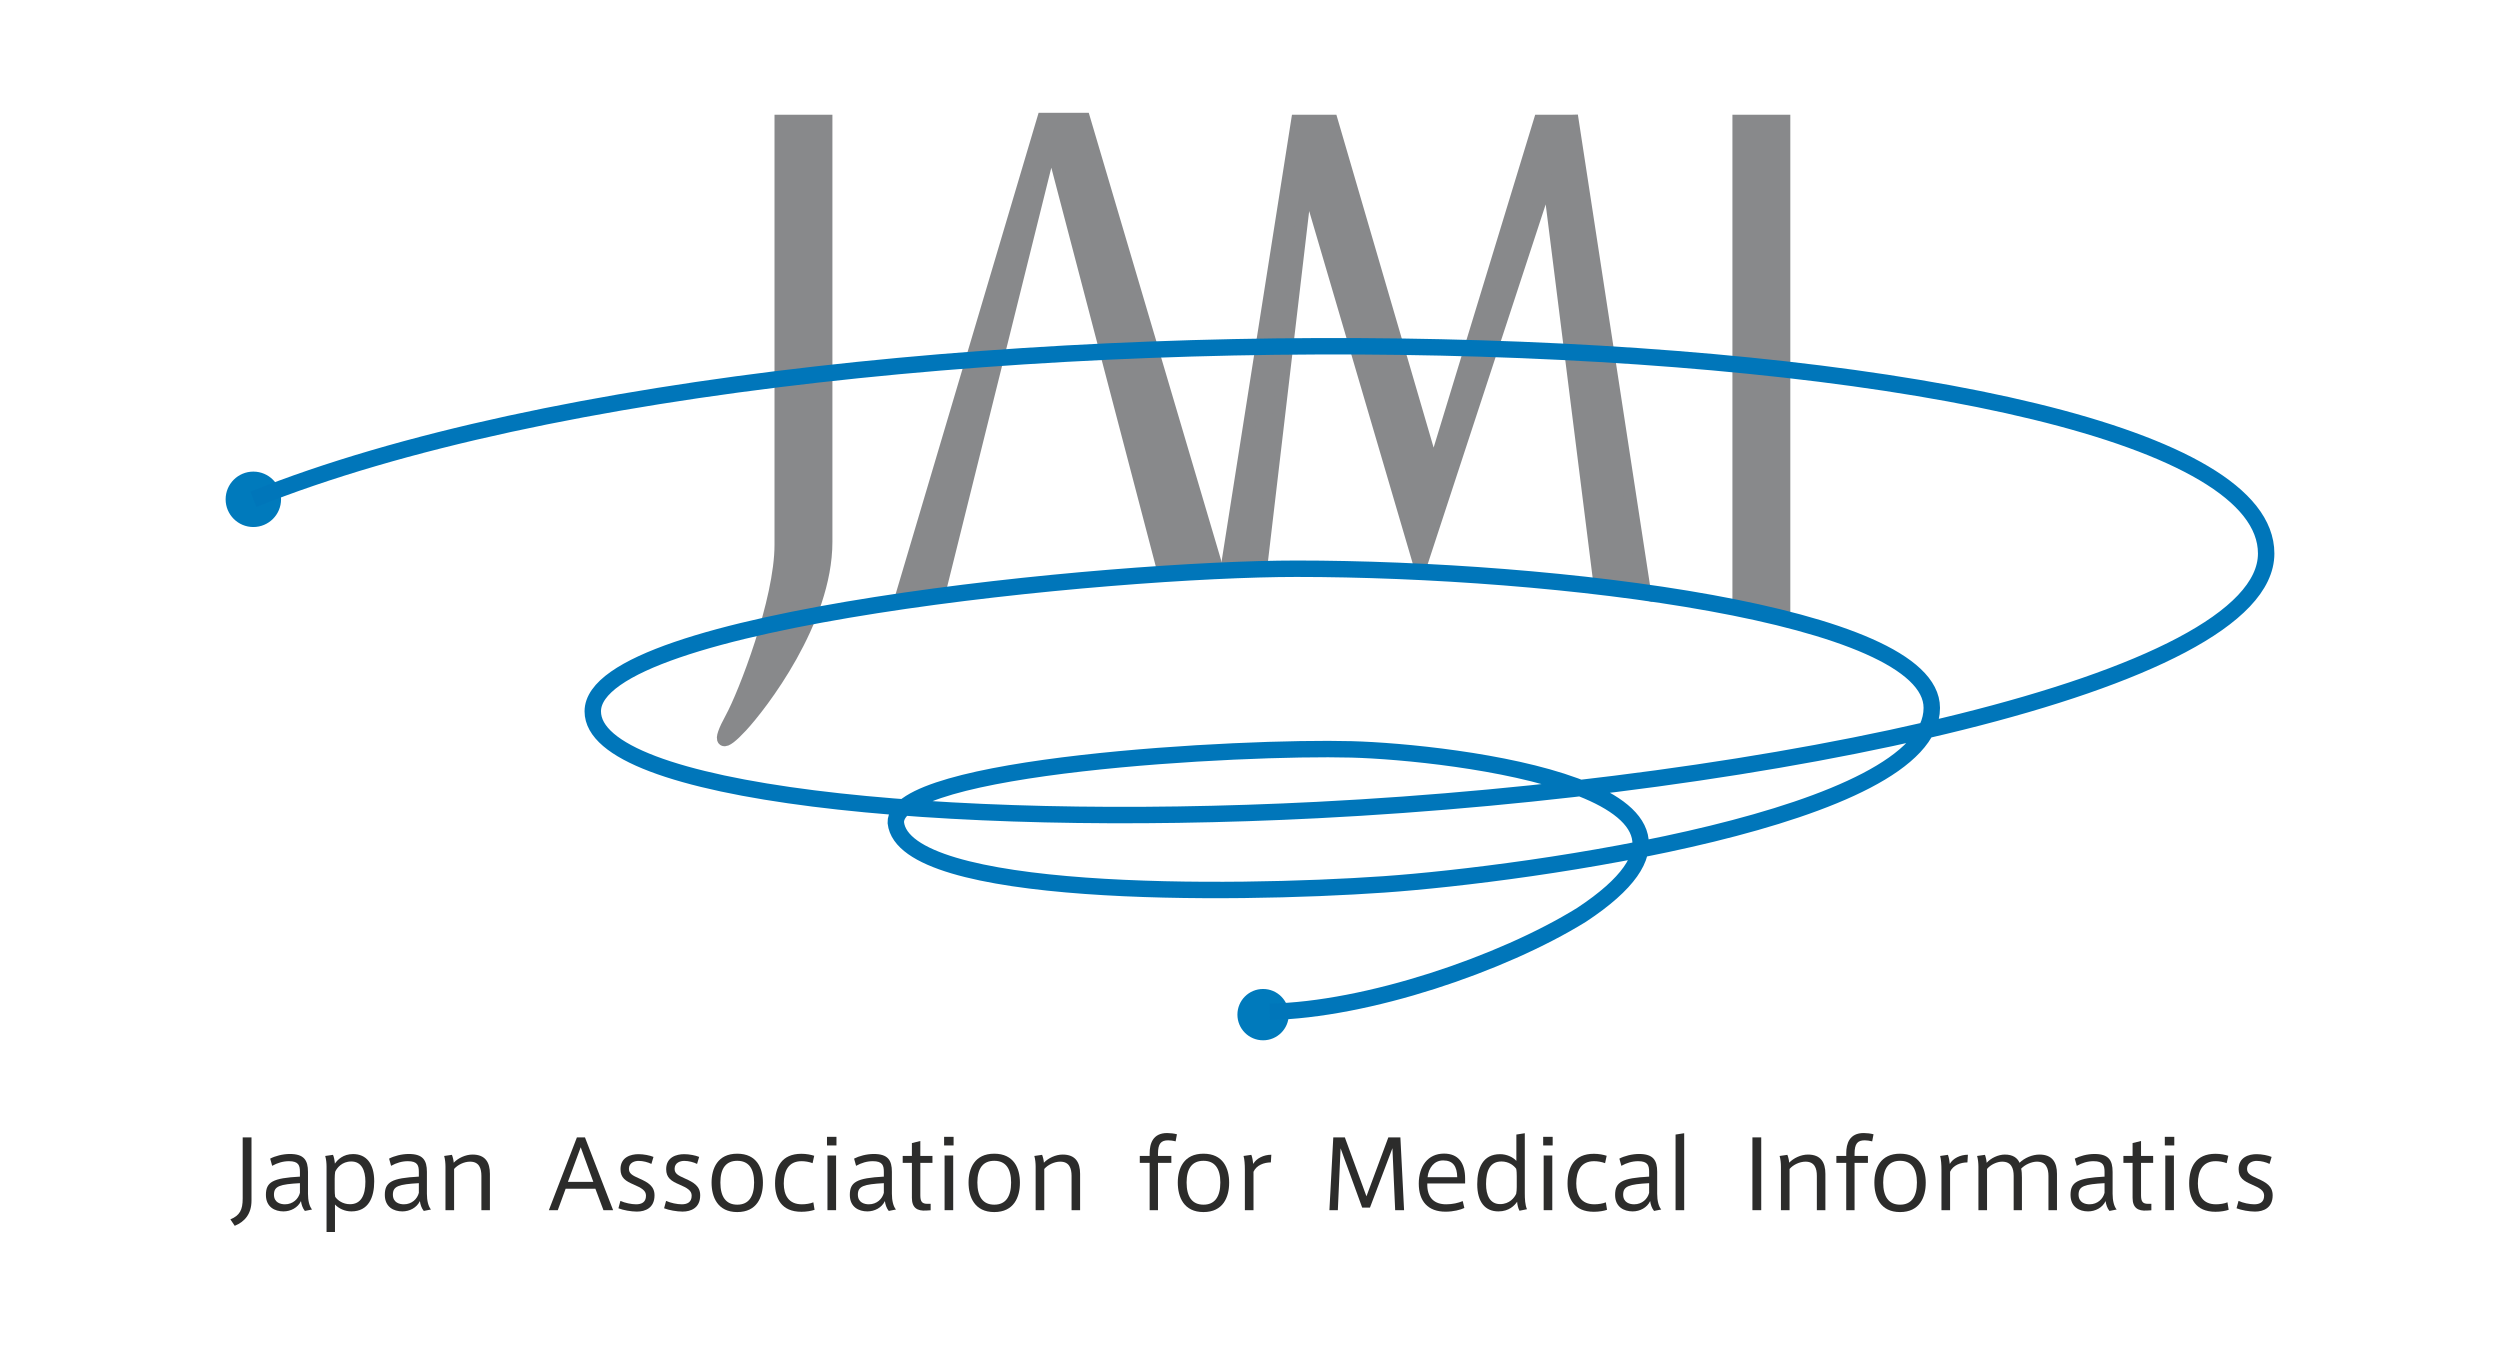
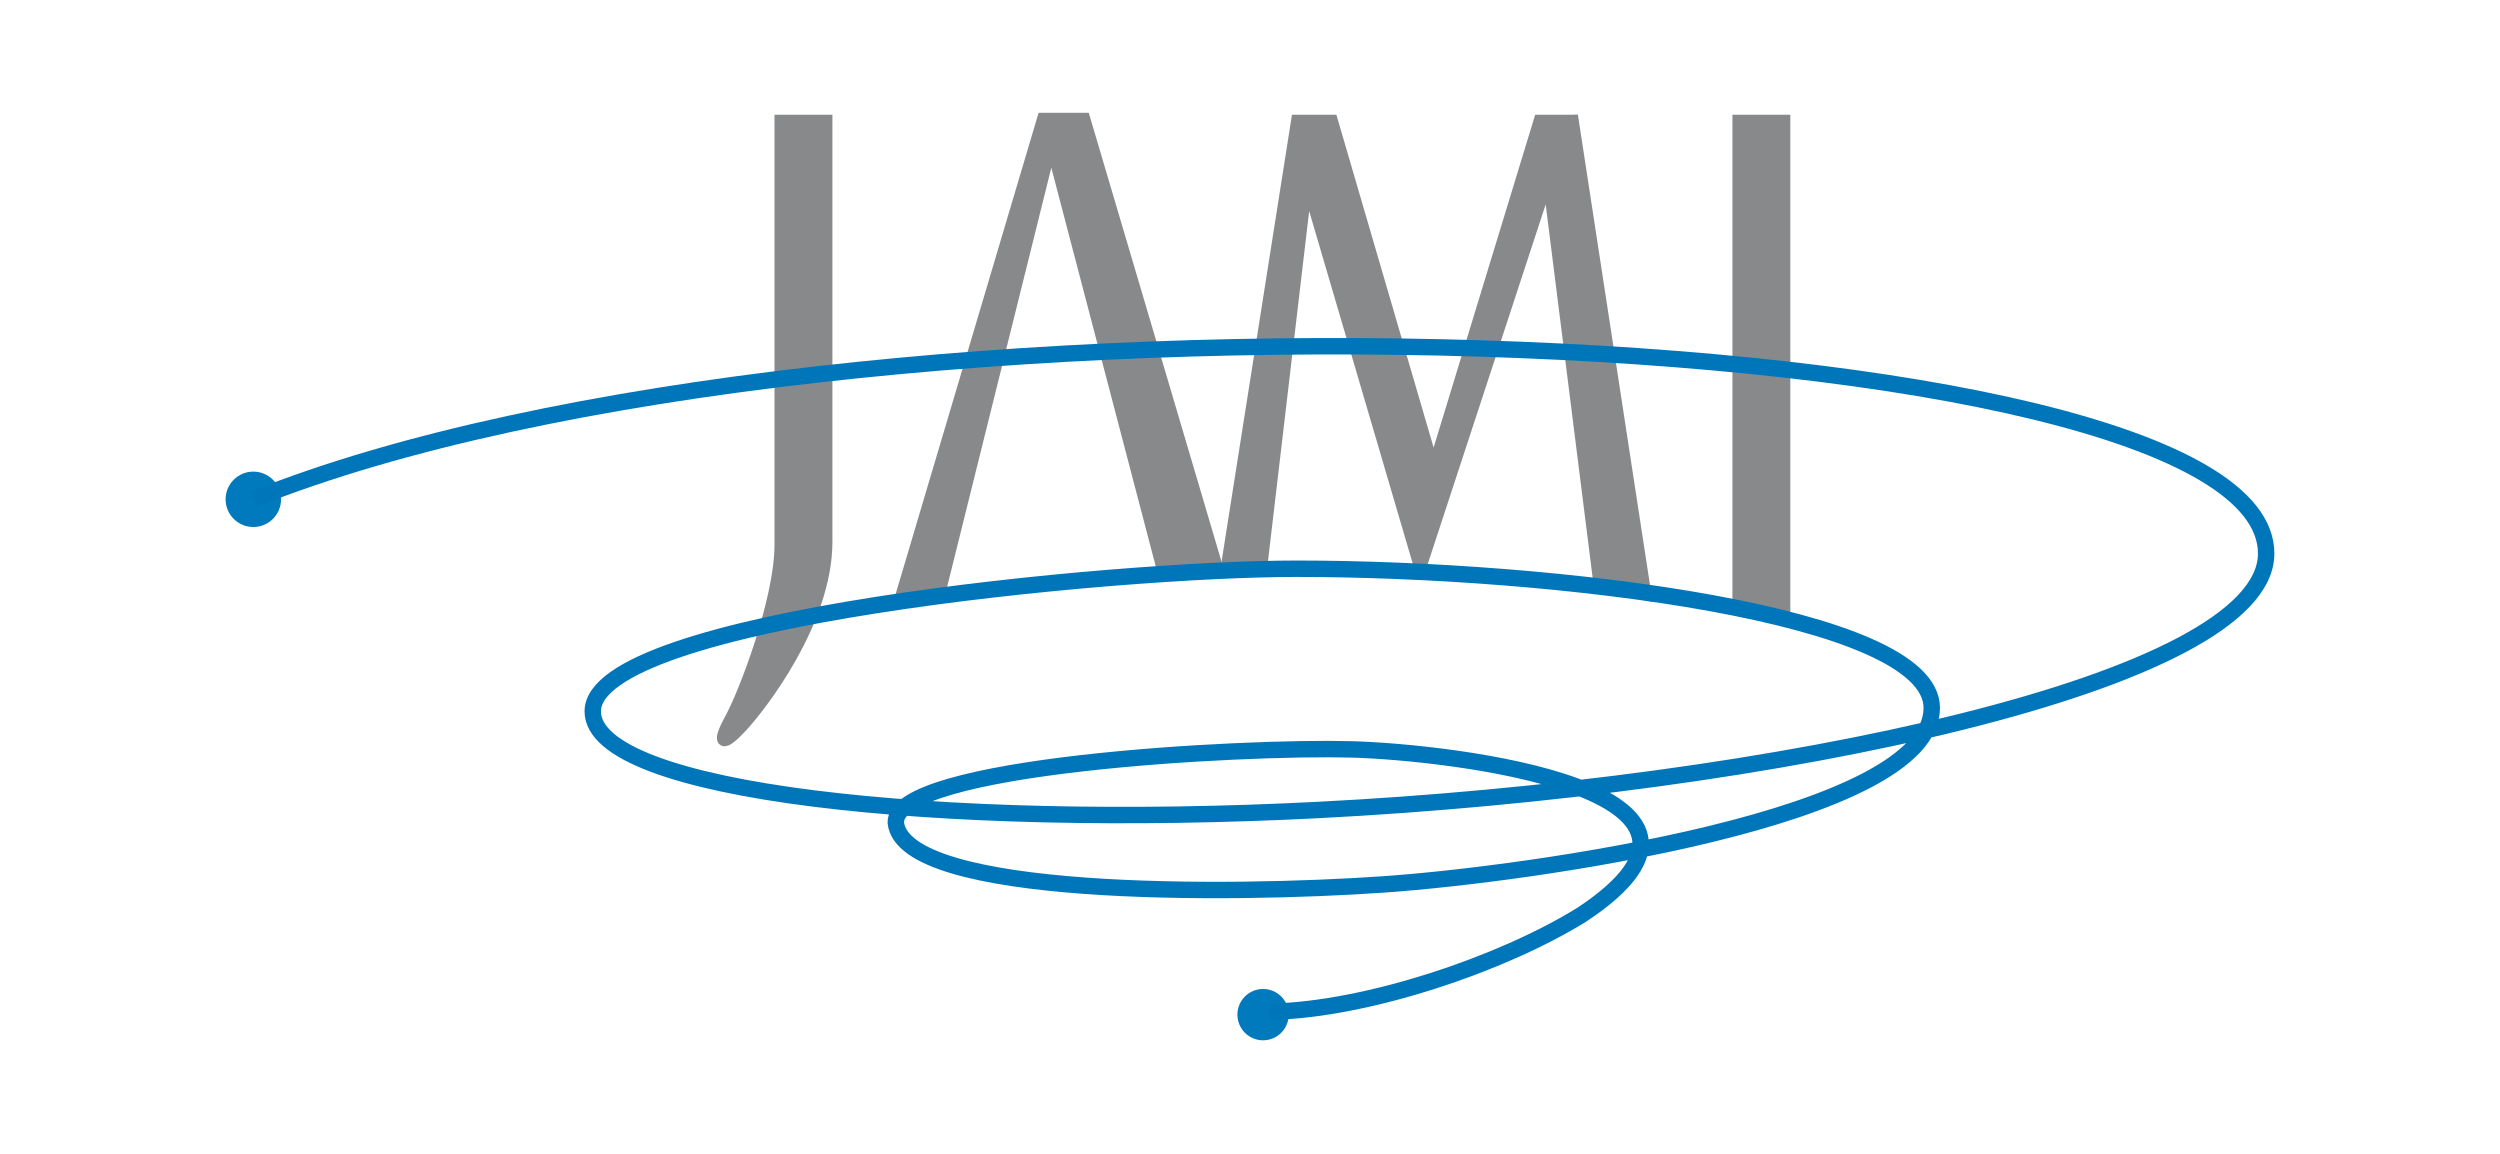
- <svg xmlns="http://www.w3.org/2000/svg" width="110.804mm" height="59.603mm" viewBox="0 0 110.804 59.603" version="1.1" id="svg5">
+ <svg xmlns="http://www.w3.org/2000/svg" width="110.804mm" height="51.108mm" viewBox="0 0 110.804 51.108" version="1.1" id="svg5">
  <defs id="defs2" />
-   <g id="layer1" transform="translate(-26.00087,-13.27043)">
-     <g id="g1380" transform="matrix(0.3527778,0,0,0.3527778,-204.5626,-44.68465)" style="fill-rule:evenodd">
-       <g id="g2236" transform="translate(613.3355,63.64802)">
-         <path style="fill:#88898b;stroke:none" d="m 264.365,178.173 -5.687,-1.365 v -60.969 h 5.687 z" id="path1016" />
-         <path style="fill:none;stroke:#88898b;stroke-width:1.587" d="m 264.365,178.173 -5.687,-1.365 v -60.969 h 5.687 z" id="path1018" />
-         <path style="fill:#88898b;stroke:none" d="m 193.148,172.134 -16.722,-56.533 h -5.119 l -17.976,60.518 4.895,-1.027 14.068,-56.595 14.142,53.979 z" id="path1020" />
-         <path style="fill:none;stroke:#88898b;stroke-width:1.587" d="m 193.148,172.134 -16.722,-56.533 h -5.119 l -17.976,60.518 4.895,-1.027 14.068,-56.595 14.142,53.979 z" id="path1022" />
-         <path style="fill:#88898b;stroke:none" d="m 237.789,115.839 -0.803,0.023 0.007,-0.023 h -3.299 l -13.365,43.8 -12.796,-43.799 -4.306,-0.001 -8.872,56.306 4.247,0.126 5.773,-49.073 14.305,48.685 0.105,-0.518 0.008,0.062 15.978,-48.715 6.431,51.139 5.688,1.365 z" id="path1024" />
-         <path style="fill:none;stroke:#88898b;stroke-width:1.587" d="m 237.789,115.839 -0.803,0.023 0.007,-0.023 h -3.299 l -13.365,43.8 -12.796,-43.799 -4.306,-0.001 -8.872,56.306 4.247,0.126 5.773,-49.073 14.305,48.685 0.105,-0.518 0.008,0.062 15.978,-48.715 6.431,51.139 5.688,1.365 z" id="path1026" />
-         <path style="fill:#88898b;stroke:none" d="m 144.018,168.7 c 0,10.003 -8.241,20.577 -10.645,23.174 -2.405,2.596 -3.062,2.275 -1.252,-1.024 1.635,-2.981 6.209,-14.742 6.209,-21.764 0,-7.022 0,-53.247 0,-53.247 h 5.688 c 0,0 0,42.859 0,52.861 z" id="path1028" />
-         <path style="fill:none;stroke:#88898b;stroke-width:1.587" d="m 144.018,168.7 c 0,10.003 -8.241,20.577 -10.645,23.174 -2.405,2.596 -3.062,2.275 -1.252,-1.024 1.635,-2.981 6.209,-14.742 6.209,-21.764 0,-7.022 0,-53.247 0,-53.247 h 5.688 c 0,0 0,42.859 0,52.861 z" id="path1030" />
-         <path style="fill:#2c2c2b;stroke:none" d="m 70.721,243.531 h 1.107 v 7.93 c 0,1.679 -0.846,2.667 -2.107,3.18 l -0.547,-0.811 c 1.178,-0.488 1.547,-1.189 1.547,-2.619 z" id="path1032" />
-         <path style="fill:#2c2c2b;stroke:none" d="m 74.65,250.723 c 0,1.024 0.857,1.215 1.381,1.215 1,0 1.691,-0.68 1.881,-1.441 v -1.215 c -2.524,0.143 -3.262,0.369 -3.262,1.441 z m 4.786,1.869 -0.904,0.179 c -0.274,-0.322 -0.441,-0.822 -0.488,-1.238 -0.393,0.832 -1.286,1.297 -2.203,1.297 -1.083,0 -2.203,-0.548 -2.203,-2.071 0,-1.608 0.834,-2.119 4.274,-2.298 v -0.584 c 0,-0.809 -0.155,-1.356 -1.381,-1.356 -0.738,0 -1.44,0.213 -2.107,0.583 l -0.25,-0.905 c 0.607,-0.322 1.571,-0.584 2.476,-0.584 1.774,0 2.274,0.786 2.274,2.25 v 2.75 c 0,0.858 0.178,1.596 0.511,1.977" id="path1034" />
-         <path style="fill:#2c2c2b;stroke:none" d="m 82.281,250.045 c 0,0.333 0.012,0.702 0.059,0.951 0.297,0.43 0.953,0.93 1.857,0.93 1.393,0 1.94,-1.119 1.94,-2.834 0,-1.442 -0.5,-2.535 -1.774,-2.535 -1.178,0 -1.81,0.82 -2.024,1.297 -0.036,0.214 -0.059,0.571 -0.059,0.869 z m 2.31,-4.418 c 1.631,0 2.654,1.155 2.654,3.43 0,2.011 -0.714,3.773 -2.869,3.773 -0.822,0 -1.607,-0.369 -2.06,-0.869 v 3.453 h -1.06 v -8.203 c 0,-0.44 -0.048,-0.941 -0.167,-1.346 l 0.976,-0.142 c 0.119,0.226 0.214,0.738 0.238,1.107 0.321,-0.476 1.036,-1.203 2.274,-1.203 h 0.012" id="path1036" />
-         <path style="fill:#2c2c2b;stroke:none" d="m 89.591,250.723 c 0,1.024 0.857,1.215 1.381,1.215 1,0 1.691,-0.68 1.881,-1.441 v -1.215 c -2.524,0.143 -3.262,0.369 -3.262,1.441 z m 4.786,1.869 -0.905,0.179 c -0.274,-0.322 -0.441,-0.822 -0.488,-1.238 -0.393,0.832 -1.286,1.297 -2.203,1.297 -1.083,0 -2.203,-0.548 -2.203,-2.071 0,-1.608 0.834,-2.119 4.274,-2.298 v -0.584 c 0,-0.809 -0.155,-1.356 -1.381,-1.356 -0.738,0 -1.44,0.213 -2.107,0.583 l -0.249,-0.905 c 0.607,-0.322 1.571,-0.584 2.476,-0.584 1.774,0 2.274,0.786 2.274,2.25 v 2.75 c 0,0.858 0.179,1.596 0.512,1.977" id="path1038" />
-         <path style="fill:#2c2c2b;stroke:none" d="m 97.008,245.723 c 0.119,0.285 0.214,0.726 0.226,0.988 0.536,-0.571 1.476,-1.023 2.357,-1.023 1.631,0 2.19,1 2.19,2.427 v 4.561 h -1.071 v -4.311 c 0,-0.939 -0.274,-1.785 -1.429,-1.785 -0.738,0 -1.548,0.393 -2,0.916 v 5.18 h -1.083 v -5.465 c 0,-0.44 -0.048,-0.941 -0.167,-1.346 z" id="path1040" />
-         <path style="fill:#2c2c2b;stroke:none" d="m 114.771,249.116 -1.583,-4.345 -1.607,4.345 z m -2.06,-5.585 h 1.012 l 3.536,9.145 h -1.214 l -1.012,-2.692 h -3.739 l -0.987,2.692 h -1.12 l 3.524,-9.145" id="path1042" />
-         <path style="fill:#2c2c2b;stroke:none" d="m 122.069,246.865 c -0.429,-0.215 -1.048,-0.381 -1.608,-0.381 -0.476,0 -1.214,0.204 -1.214,0.989 0,0.584 0.381,0.822 1.334,1.238 1.047,0.465 1.881,0.94 1.881,2.096 0,1.583 -1.155,2.047 -2.214,2.047 -0.715,0 -1.727,-0.178 -2.322,-0.416 l 0.25,-0.929 c 0.571,0.262 1.393,0.429 1.964,0.429 0.655,0 1.25,-0.227 1.25,-1.084 0,-0.643 -0.536,-0.964 -1.559,-1.405 -0.988,-0.428 -1.643,-0.821 -1.643,-1.928 0,-1.513 1.297,-1.882 2.262,-1.882 0.643,0 1.44,0.156 1.881,0.345 z" id="path1044" />
-         <path style="fill:#2c2c2b;stroke:none" d="m 127.807,246.865 c -0.429,-0.215 -1.047,-0.381 -1.607,-0.381 -0.476,0 -1.214,0.204 -1.214,0.989 0,0.584 0.381,0.822 1.333,1.238 1.048,0.465 1.881,0.94 1.881,2.096 0,1.583 -1.155,2.047 -2.214,2.047 -0.715,0 -1.727,-0.178 -2.322,-0.416 l 0.25,-0.929 c 0.572,0.262 1.393,0.429 1.965,0.429 0.654,0 1.25,-0.227 1.25,-1.084 0,-0.643 -0.536,-0.964 -1.56,-1.405 -0.988,-0.428 -1.643,-0.821 -1.643,-1.928 0,-1.513 1.298,-1.882 2.262,-1.882 0.643,0 1.441,0.156 1.881,0.345 z" id="path1046" />
-         <path style="fill:#2c2c2b;stroke:none" d="m 132.867,251.984 c 1.393,0 2.107,-0.975 2.107,-2.785 0,-1.786 -0.714,-2.726 -2.119,-2.726 -1.405,0 -2.119,0.94 -2.119,2.726 0,1.81 0.714,2.785 2.119,2.785 z m 3.214,-2.761 c 0,1.81 -0.75,3.691 -3.226,3.691 -2.464,0 -3.226,-1.881 -3.226,-3.703 0,-1.785 0.762,-3.631 3.226,-3.631 2.476,0 3.226,1.846 3.226,3.631 v 0.012" id="path1048" />
-         <path style="fill:#2c2c2b;stroke:none" d="m 137.605,249.318 c 0,-2.012 0.81,-3.726 3.31,-3.726 0.631,0 1.203,0.119 1.608,0.25 l -0.203,0.929 c -0.44,-0.167 -0.941,-0.25 -1.381,-0.25 -1.655,0 -2.238,1.237 -2.238,2.797 0,1.477 0.607,2.62 2.274,2.62 0.476,0 1.059,-0.084 1.44,-0.25 l 0.155,0.939 c -0.357,0.132 -0.988,0.251 -1.655,0.251 -2.536,0 -3.31,-1.714 -3.31,-3.548 z" id="path1050" />
-         <path style="fill:#2c2c2b;stroke:none" d="m 145.273,252.676 h -1.084 v -6.869 h 1.084 z m 0.047,-8.132 h -1.19 v -1.083 h 1.19 v 1.083" id="path1052" />
-         <path style="fill:#2c2c2b;stroke:none" d="m 148.01,250.723 c 0,1.024 0.858,1.215 1.382,1.215 1,0 1.69,-0.68 1.881,-1.441 v -1.215 c -2.524,0.143 -3.263,0.369 -3.263,1.441 z m 4.787,1.869 -0.905,0.179 c -0.274,-0.322 -0.441,-0.822 -0.488,-1.238 -0.393,0.832 -1.286,1.297 -2.203,1.297 -1.083,0 -2.202,-0.548 -2.202,-2.071 0,-1.608 0.833,-2.119 4.274,-2.298 v -0.584 c 0,-0.809 -0.155,-1.356 -1.381,-1.356 -0.739,0 -1.441,0.213 -2.107,0.583 l -0.251,-0.905 c 0.608,-0.322 1.572,-0.584 2.477,-0.584 1.774,0 2.274,0.786 2.274,2.25 v 2.75 c 0,0.858 0.178,1.596 0.512,1.977" id="path1054" />
-         <path style="fill:#2c2c2b;stroke:none" d="m 157.154,251.878 v 0.81 l -0.571,0.035 c -1.108,0.072 -1.786,-0.333 -1.786,-1.595 v -4.394 h -1.155 v -0.869 h 1.155 v -1.619 l 1.059,-0.262 v 1.881 h 1.524 v 0.869 h -1.524 v 4.037 c 0,0.844 0.215,1.107 0.905,1.107 z" id="path1056" />
-         <path style="fill:#2c2c2b;stroke:none" d="m 159.987,245.807 h -1.083 v 6.869 h 1.083 z m 0.048,-2.346 h -1.191 v 1.083 h 1.191 v -1.083" id="path1058" />
-         <path style="fill:#2c2c2b;stroke:none" d="m 165.154,251.984 c 1.393,0 2.108,-0.975 2.108,-2.785 0,-1.786 -0.715,-2.726 -2.119,-2.726 -1.405,0 -2.12,0.94 -2.12,2.726 0,1.81 0.715,2.785 2.12,2.785 z m 3.215,-2.761 c 0,1.81 -0.75,3.691 -3.226,3.691 -2.465,0 -3.227,-1.881 -3.227,-3.703 0,-1.785 0.762,-3.631 3.227,-3.631 2.476,0 3.226,1.846 3.226,3.631 v 0.012" id="path1060" />
-         <path style="fill:#2c2c2b;stroke:none" d="m 171.155,245.723 c 0.118,0.285 0.214,0.726 0.226,0.988 0.536,-0.571 1.476,-1.023 2.357,-1.023 1.631,0 2.191,1 2.191,2.427 v 4.561 h -1.072 v -4.311 c 0,-0.939 -0.274,-1.785 -1.428,-1.785 -0.739,0 -1.548,0.393 -2.001,0.916 v 5.18 h -1.083 v -5.465 c 0,-0.44 -0.048,-0.941 -0.167,-1.346 z" id="path1062" />
-         <path style="fill:#2c2c2b;stroke:none" d="m 183.429,246.734 v -0.869 h 1.238 v -0.32 c 0,-1.238 0.405,-2.561 2.202,-2.561 0.369,0 0.87,0.059 1.227,0.155 l -0.167,0.893 c -0.286,-0.083 -0.691,-0.132 -0.928,-0.132 -0.905,0 -1.286,0.407 -1.286,1.68 v 0.285 h 1.679 v 0.869 h -1.679 v 5.942 h -1.048 v -5.942 z" id="path1064" />
-         <path style="fill:#2c2c2b;stroke:none" d="m 191.441,251.984 c 1.393,0 2.107,-0.975 2.107,-2.785 0,-1.786 -0.714,-2.726 -2.119,-2.726 -1.405,0 -2.119,0.94 -2.119,2.726 0,1.81 0.714,2.785 2.119,2.785 z m 3.214,-2.761 c 0,1.81 -0.749,3.691 -3.226,3.691 -2.464,0 -3.226,-1.881 -3.226,-3.703 0,-1.785 0.762,-3.631 3.226,-3.631 2.477,0 3.226,1.846 3.226,3.631 v 0.012" id="path1066" />
-         <path style="fill:#2c2c2b;stroke:none" d="m 199.953,245.711 -0.058,0.964 c -0.846,0 -1.81,0.345 -2.18,1.179 v 4.822 h -1.083 v -5.048 c 0,-0.679 -0.047,-1.358 -0.167,-1.763 l 0.976,-0.142 c 0.12,0.285 0.215,0.822 0.238,1.142 0.393,-0.702 1.322,-1.154 2.274,-1.154 z" id="path1068" />
-         <path style="fill:#2c2c2b;stroke:none" d="m 212.347,252.354 h -0.976 l -2.715,-7.454 -0.345,7.776 h -1.059 l 0.487,-9.145 h 1.452 l 2.715,7.407 2.75,-7.407 h 1.513 l 0.464,9.145 h -1.119 l -0.345,-7.787 z" id="path1070" />
-         <path style="fill:#2c2c2b;stroke:none" d="m 221.537,246.426 c -1.131,0 -1.832,0.951 -1.951,2.106 h 3.725 c -0.024,-1.369 -0.536,-2.106 -1.762,-2.106 z m 0.394,5.512 c 0.761,0 1.524,-0.167 2.071,-0.405 l 0.203,0.868 c -0.476,0.226 -1.369,0.465 -2.357,0.465 -2.215,0 -3.369,-1.309 -3.369,-3.524 0,-2.154 1.119,-3.774 3.177,-3.774 1.787,0 2.645,1.166 2.645,3.131 v 0.619 h -4.751 c -0.06,1.87 0.952,2.62 2.368,2.62 h 0.013" id="path1072" />
-         <path style="fill:#2c2c2b;stroke:none" d="m 230.788,248.413 c 0,-0.321 -0.012,-0.679 -0.071,-0.94 -0.298,-0.416 -0.941,-0.916 -1.846,-0.916 -1.404,0 -1.94,1.107 -1.94,2.833 0,1.428 0.501,2.523 1.774,2.523 1.178,0 1.81,-0.821 2.012,-1.298 0.047,-0.213 0.071,-0.558 0.071,-0.856 z m -2.309,4.417 c -1.643,0 -2.655,-1.154 -2.655,-3.416 0,-2.013 0.701,-3.775 2.869,-3.775 0.809,0 1.608,0.357 2.047,0.845 v -3.309 l 1.06,-0.167 v 7.524 c 0,0.739 0.036,1.489 0.274,2.025 l -0.941,0.189 c -0.178,-0.32 -0.274,-0.773 -0.297,-1.131 -0.31,0.465 -1.024,1.215 -2.346,1.215 h -0.011" id="path1074" />
-         <path style="fill:#2c2c2b;stroke:none" d="m 235.253,252.676 h -1.083 v -6.869 h 1.083 z m 0.048,-8.132 h -1.192 v -1.083 h 1.192 v 1.083" id="path1076" />
-         <path style="fill:#2c2c2b;stroke:none" d="m 237.17,249.318 c 0,-2.012 0.809,-3.726 3.309,-3.726 0.631,0 1.203,0.119 1.607,0.25 l -0.201,0.929 c -0.442,-0.167 -0.942,-0.25 -1.382,-0.25 -1.655,0 -2.238,1.237 -2.238,2.797 0,1.477 0.606,2.62 2.274,2.62 0.476,0 1.06,-0.084 1.441,-0.25 l 0.154,0.939 c -0.357,0.132 -0.988,0.251 -1.655,0.251 -2.536,0 -3.309,-1.714 -3.309,-3.548 z" id="path1078" />
-         <path style="fill:#2c2c2b;stroke:none" d="m 244.158,250.723 c 0,1.024 0.858,1.215 1.381,1.215 1,0 1.691,-0.68 1.881,-1.441 v -1.215 c -2.524,0.143 -3.262,0.369 -3.262,1.441 z m 4.785,1.869 -0.904,0.179 c -0.273,-0.322 -0.44,-0.822 -0.488,-1.238 -0.393,0.832 -1.285,1.297 -2.202,1.297 -1.083,0 -2.203,-0.548 -2.203,-2.071 0,-1.608 0.834,-2.119 4.274,-2.298 v -0.584 c 0,-0.809 -0.155,-1.356 -1.381,-1.356 -0.738,0 -1.441,0.213 -2.107,0.583 l -0.25,-0.905 c 0.607,-0.322 1.571,-0.584 2.476,-0.584 1.774,0 2.274,0.786 2.274,2.25 v 2.75 c 0,0.858 0.178,1.596 0.511,1.977" id="path1080" />
-         <path style="fill:#2c2c2b;stroke:none" d="m 251.825,252.676 h -1.083 v -9.501 l 1.083,-0.167 z" id="path1082" />
-         <path style="fill:#2c2c2b;stroke:none" d="m 261.504,252.676 h -1.107 v -9.145 h 1.107 z" id="path1084" />
-         <path style="fill:#2c2c2b;stroke:none" d="m 264.789,245.723 c 0.119,0.285 0.215,0.726 0.227,0.988 0.536,-0.571 1.476,-1.023 2.357,-1.023 1.631,0 2.191,1 2.191,2.427 v 4.561 h -1.072 v -4.311 c 0,-0.939 -0.273,-1.785 -1.427,-1.785 -0.739,0 -1.549,0.393 -2.001,0.916 v 5.18 h -1.084 v -5.465 c 0,-0.44 -0.048,-0.941 -0.166,-1.346 z" id="path1086" />
-         <path style="fill:#2c2c2b;stroke:none" d="m 270.944,246.734 v -0.869 h 1.239 v -0.32 c 0,-1.238 0.405,-2.561 2.202,-2.561 0.369,0 0.869,0.059 1.226,0.155 l -0.166,0.893 c -0.287,-0.083 -0.691,-0.132 -0.929,-0.132 -0.905,0 -1.286,0.407 -1.286,1.68 v 0.285 h 1.679 v 0.869 h -1.679 v 5.942 h -1.047 v -5.942 z" id="path1088" />
-         <path style="fill:#2c2c2b;stroke:none" d="m 278.957,251.984 c 1.393,0 2.108,-0.975 2.108,-2.785 0,-1.786 -0.715,-2.726 -2.12,-2.726 -1.404,0 -2.119,0.94 -2.119,2.726 0,1.81 0.715,2.785 2.119,2.785 z m 3.215,-2.761 c 0,1.81 -0.75,3.691 -3.227,3.691 -2.465,0 -3.226,-1.881 -3.226,-3.703 0,-1.785 0.761,-3.631 3.226,-3.631 2.477,0 3.227,1.846 3.227,3.631 v 0.012" id="path1090" />
-         <path style="fill:#2c2c2b;stroke:none" d="m 287.469,245.711 -0.059,0.964 c -0.845,0 -1.81,0.345 -2.18,1.179 v 4.822 h -1.083 v -5.048 c 0,-0.679 -0.047,-1.358 -0.166,-1.763 l 0.976,-0.142 c 0.119,0.285 0.215,0.822 0.238,1.142 0.393,-0.702 1.322,-1.154 2.274,-1.154 z" id="path1092" />
-         <path style="fill:#2c2c2b;stroke:none" d="m 292.113,245.688 c 1.012,0 1.582,0.427 1.844,1.035 0.62,-0.619 1.62,-1.035 2.502,-1.035 1.631,0 2.201,1 2.201,2.427 v 4.561 h -1.071 v -4.298 c 0,-0.929 -0.274,-1.798 -1.452,-1.798 -0.643,0 -1.489,0.357 -1.977,0.881 0.072,0.297 0.096,0.678 0.096,1.119 v 4.096 h -1.037 v -4.311 c 0,-0.939 -0.285,-1.785 -1.451,-1.785 -0.631,0 -1.453,0.369 -1.894,0.916 v 5.18 h -1.083 v -5.465 c 0,-0.44 -0.048,-0.941 -0.166,-1.346 l 0.987,-0.142 c 0.107,0.285 0.203,0.738 0.214,1 0.525,-0.583 1.442,-1.035 2.287,-1.035 z" id="path1094" />
-         <path style="fill:#2c2c2b;stroke:none" d="m 301.375,250.723 c 0,1.024 0.857,1.215 1.381,1.215 1,0 1.691,-0.68 1.881,-1.441 v -1.215 c -2.524,0.143 -3.262,0.369 -3.262,1.441 z m 4.785,1.869 -0.904,0.179 c -0.274,-0.322 -0.441,-0.822 -0.488,-1.238 -0.393,0.832 -1.286,1.297 -2.203,1.297 -1.083,0 -2.202,-0.548 -2.202,-2.071 0,-1.608 0.833,-2.119 4.274,-2.298 v -0.584 c 0,-0.809 -0.155,-1.356 -1.381,-1.356 -0.738,0 -1.441,0.213 -2.108,0.583 l -0.25,-0.905 c 0.608,-0.322 1.572,-0.584 2.477,-0.584 1.773,0 2.274,0.786 2.274,2.25 v 2.75 c 0,0.858 0.179,1.596 0.511,1.977" id="path1096" />
-         <path style="fill:#2c2c2b;stroke:none" d="m 310.519,251.878 v 0.81 l -0.572,0.035 c -1.107,0.072 -1.787,-0.333 -1.787,-1.595 v -4.394 h -1.154 v -0.869 h 1.154 v -1.619 l 1.061,-0.262 v 1.881 h 1.523 v 0.869 h -1.523 v 4.037 c 0,0.844 0.214,1.107 0.904,1.107 z" id="path1098" />
-         <path style="fill:#2c2c2b;stroke:none" d="m 313.352,252.676 h -1.083 v -6.869 h 1.083 z m 0.046,-8.132 h -1.189 v -1.083 h 1.189 v 1.083" id="path1100" />
-         <path style="fill:#2c2c2b;stroke:none" d="m 315.268,249.318 c 0,-2.012 0.81,-3.726 3.31,-3.726 0.631,0 1.202,0.119 1.607,0.25 l -0.203,0.929 c -0.439,-0.167 -0.94,-0.25 -1.38,-0.25 -1.655,0 -2.239,1.237 -2.239,2.797 0,1.477 0.608,2.62 2.275,2.62 0.475,0 1.059,-0.084 1.44,-0.25 l 0.154,0.939 c -0.357,0.132 -0.988,0.251 -1.654,0.251 -2.536,0 -3.31,-1.714 -3.31,-3.548 z" id="path1102" />
-         <path style="fill:#2c2c2b;stroke:none" d="m 325.364,246.865 c -0.429,-0.215 -1.048,-0.381 -1.607,-0.381 -0.477,0 -1.215,0.204 -1.215,0.989 0,0.584 0.382,0.822 1.334,1.238 1.048,0.465 1.882,0.94 1.882,2.096 0,1.583 -1.156,2.047 -2.215,2.047 -0.715,0 -1.727,-0.178 -2.322,-0.416 l 0.25,-0.929 c 0.572,0.262 1.393,0.429 1.964,0.429 0.655,0 1.25,-0.227 1.25,-1.084 0,-0.643 -0.535,-0.964 -1.559,-1.405 -0.988,-0.428 -1.644,-0.821 -1.644,-1.928 0,-1.513 1.299,-1.882 2.262,-1.882 0.644,0 1.441,0.156 1.882,0.345 z" id="path1104" />
-         <path style="fill:#007abc;stroke:none" d="m 202.143,228.108 c 0,1.783 -1.445,3.226 -3.224,3.226 -1.782,0 -3.225,-1.443 -3.225,-3.226 0,-1.78 1.443,-3.223 3.225,-3.223 1.779,0 3.224,1.443 3.224,3.223 z" id="path1106" />
-         <path style="fill:#007abc;stroke:none" d="m 75.541,163.366 c 0,1.923 -1.56,3.482 -3.482,3.482 -1.924,0 -3.482,-1.559 -3.482,-3.482 0,-1.923 1.559,-3.482 3.482,-3.482 1.923,0 3.482,1.559 3.482,3.482 z" id="path1108" />
-         <path style="fill:none;stroke:#0076ba;stroke-width:2.064" d="m 72.059,163.366 c 74.18,-29.743 252.883,-23.054 252.883,6.809 0,16.302 -62.368,29.33 -119.159,32.227 -47.493,2.422 -91.079,-2.161 -91.079,-12.397 0,-11.707 65.461,-17.918 88.396,-17.918 32.416,0 79.832,5.654 79.832,17.483 0,13.858 -50.703,20.911 -68.842,22.176 -19.339,1.349 -60.29,1.69 -61.314,-7.752 -0.255,-7.248 43.393,-9.588 57.252,-9.211 12.477,0.34 52.798,5.018 28.908,20.785 -10.034,6.211 -26.997,11.946 -39.181,12.184" id="path1110" />
-       </g>
-     </g>
+   <g id="layer1" transform="translate(-78.63925,-33.47689)">
+     <path style="fill:#88898b;fill-rule:evenodd;stroke:none;stroke-width:0.353" d="m 157.709,60.831 -2.006,-0.482 V 38.841 h 2.006 z" id="path1016" />
+     <path style="fill:none;fill-rule:evenodd;stroke:#88898b;stroke-width:0.56" d="m 157.709,60.831 -2.006,-0.482 V 38.841 h 2.006 z" id="path1018" />
+     <path style="fill:#88898b;fill-rule:evenodd;stroke:none;stroke-width:0.353" d="M 132.585,58.7 126.686,38.757 h -1.806 l -6.342,21.349 1.727,-0.362 4.963,-19.965 4.989,19.043 z" id="path1020" />
+     <path style="fill:none;fill-rule:evenodd;stroke:#88898b;stroke-width:0.56" d="M 132.585,58.7 126.686,38.757 h -1.806 l -6.342,21.349 1.727,-0.362 4.963,-19.965 4.989,19.043 z" id="path1022" />
+     <path style="fill:#88898b;fill-rule:evenodd;stroke:none;stroke-width:0.353" d="m 148.334,38.841 -0.283,0.008 0.002,-0.008 h -1.164 l -4.715,15.452 -4.514,-15.451 -1.519,-3.53e-4 -3.13,19.864 1.498,0.044 2.037,-17.312 5.046,17.175 0.037,-0.183 0.003,0.022 5.637,-17.186 2.269,18.041 2.007,0.482 z" id="path1024" />
+     <path style="fill:none;fill-rule:evenodd;stroke:#88898b;stroke-width:0.56" d="m 148.334,38.841 -0.283,0.008 0.002,-0.008 h -1.164 l -4.715,15.452 -4.514,-15.451 -1.519,-3.53e-4 -3.13,19.864 1.498,0.044 2.037,-17.312 5.046,17.175 0.037,-0.183 0.003,0.022 5.637,-17.186 2.269,18.041 2.007,0.482 z" id="path1026" />
+     <path style="fill:#88898b;fill-rule:evenodd;stroke:none;stroke-width:0.353" d="m 115.253,57.489 c 0,3.529 -2.907,7.259 -3.755,8.175 -0.848,0.916 -1.08,0.803 -0.442,-0.361 0.577,-1.052 2.19,-5.201 2.19,-7.678 0,-2.477 0,-18.784 0,-18.784 h 2.007 c 0,0 0,15.12 0,18.648 z" id="path1028" />
+     <path style="fill:none;fill-rule:evenodd;stroke:#88898b;stroke-width:0.56" d="m 115.253,57.489 c 0,3.529 -2.907,7.259 -3.755,8.175 -0.848,0.916 -1.08,0.803 -0.442,-0.361 0.577,-1.052 2.19,-5.201 2.19,-7.678 0,-2.477 0,-18.784 0,-18.784 h 2.007 c 0,0 0,15.12 0,18.648 z" id="path1030" />
+     <path style="fill:#007abc;fill-rule:evenodd;stroke:none;stroke-width:0.353" d="m 135.758,78.447 c 0,0.629 -0.51,1.138 -1.137,1.138 -0.629,0 -1.138,-0.509 -1.138,-1.138 0,-0.628 0.509,-1.137 1.138,-1.137 0.628,0 1.137,0.509 1.137,1.137 z" id="path1106" />
+     <path style="fill:#007abc;fill-rule:evenodd;stroke:none;stroke-width:0.353" d="m 91.096,55.607 c 0,0.678 -0.55,1.228 -1.229,1.228 -0.679,0 -1.229,-0.55 -1.229,-1.228 0,-0.678 0.55,-1.228 1.229,-1.228 0.678,0 1.229,0.55 1.229,1.228 z" id="path1108" />
+     <path style="fill:none;fill-rule:evenodd;stroke:#0076ba;stroke-width:0.728" d="m 89.868,55.607 c 26.169,-10.493 89.211,-8.133 89.211,2.402 0,5.751 -22.002,10.347 -42.037,11.369 -16.754,0.854 -32.131,-0.762 -32.131,-4.373 0,-4.13 23.093,-6.321 31.184,-6.321 11.436,0 28.163,1.995 28.163,6.168 0,4.889 -17.887,7.377 -24.286,7.823 -6.822,0.476 -21.269,0.596 -21.63,-2.735 -0.09,-2.557 15.308,-3.382 20.197,-3.249 4.402,0.12 18.626,1.77 10.198,7.332 -3.54,2.191 -9.524,4.214 -13.822,4.298" id="path1110" />
  </g>
</svg>
